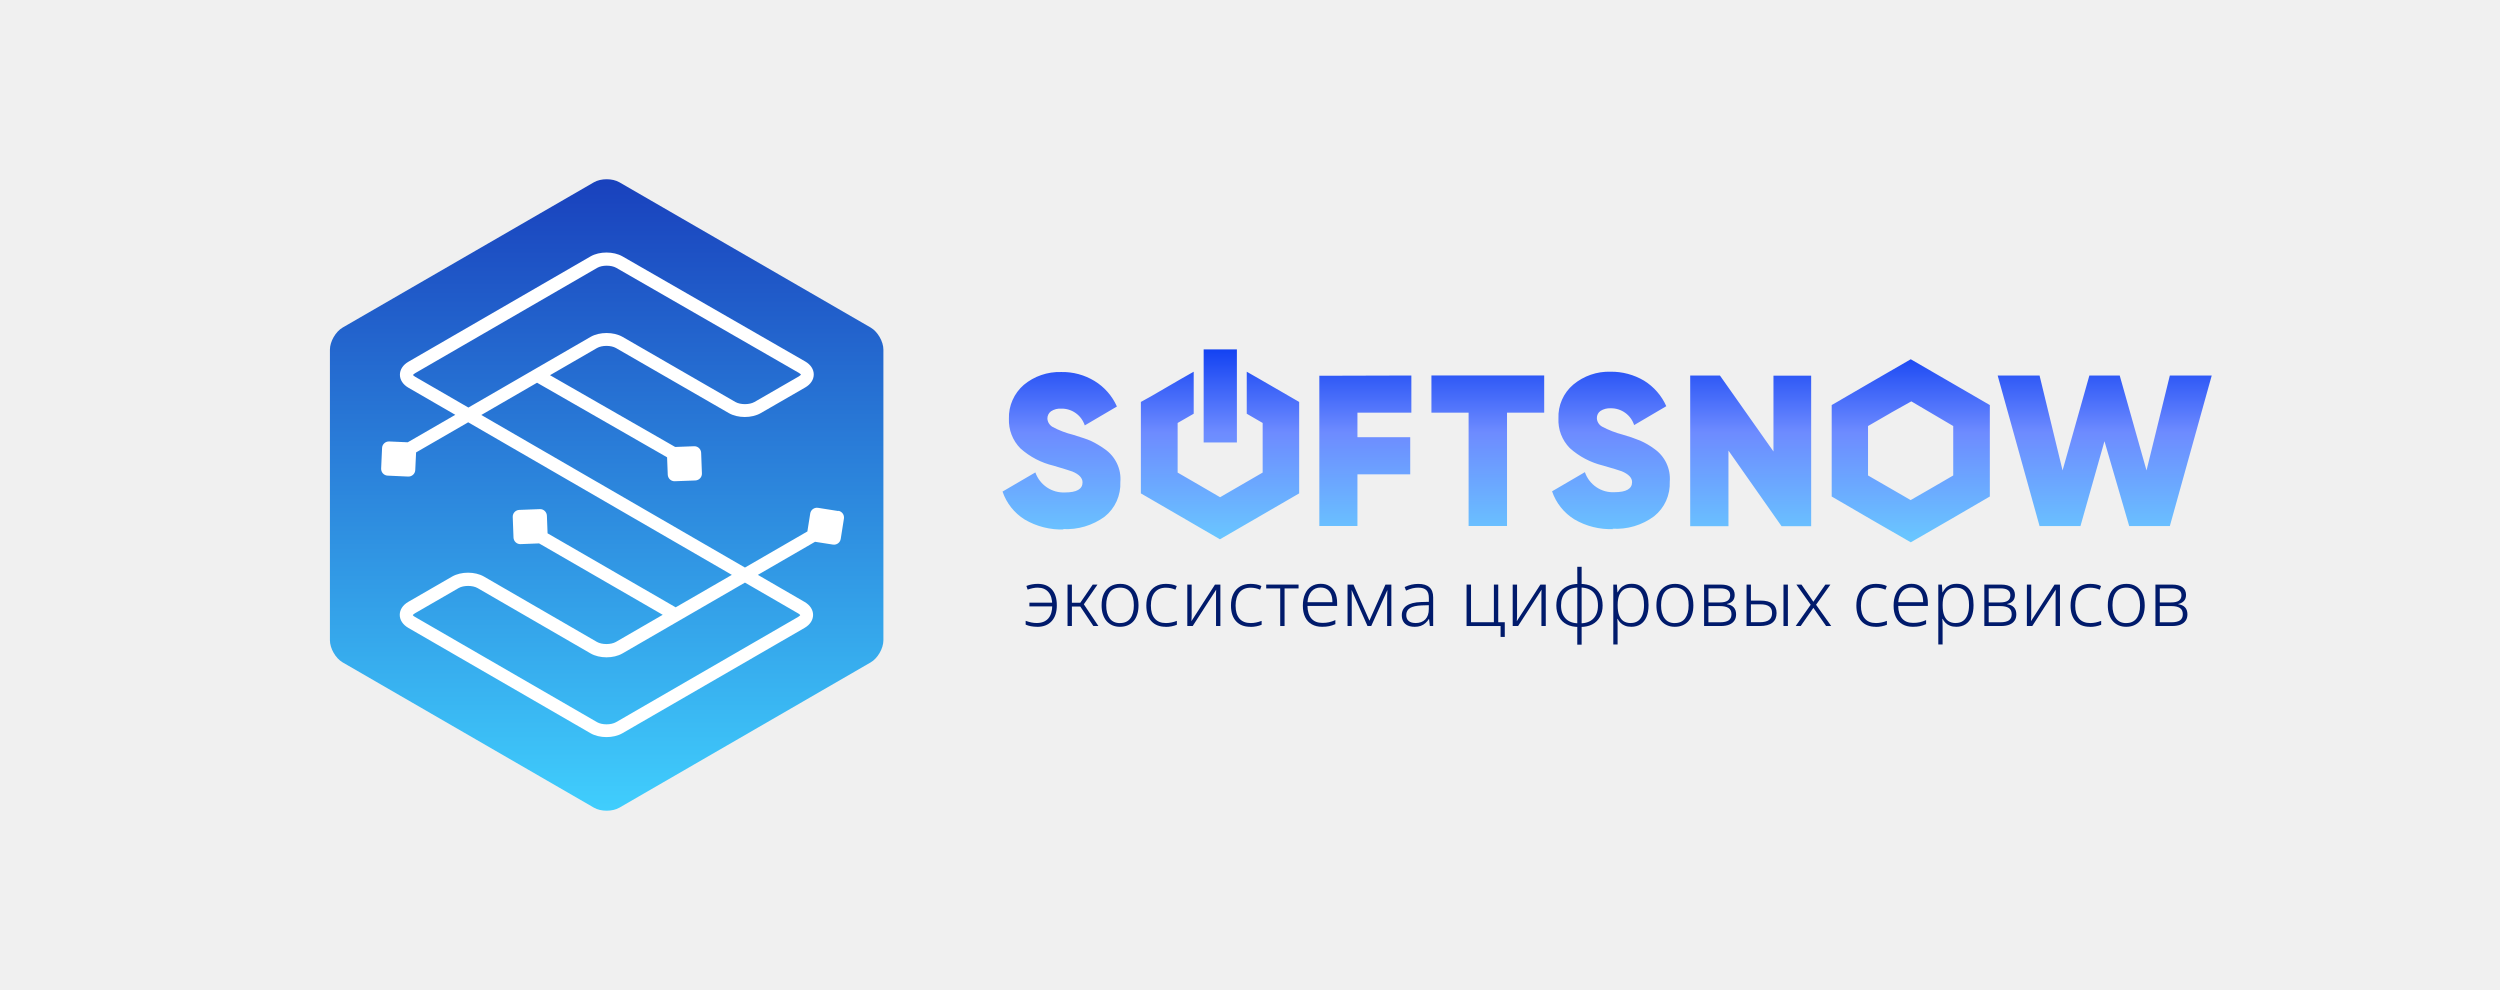
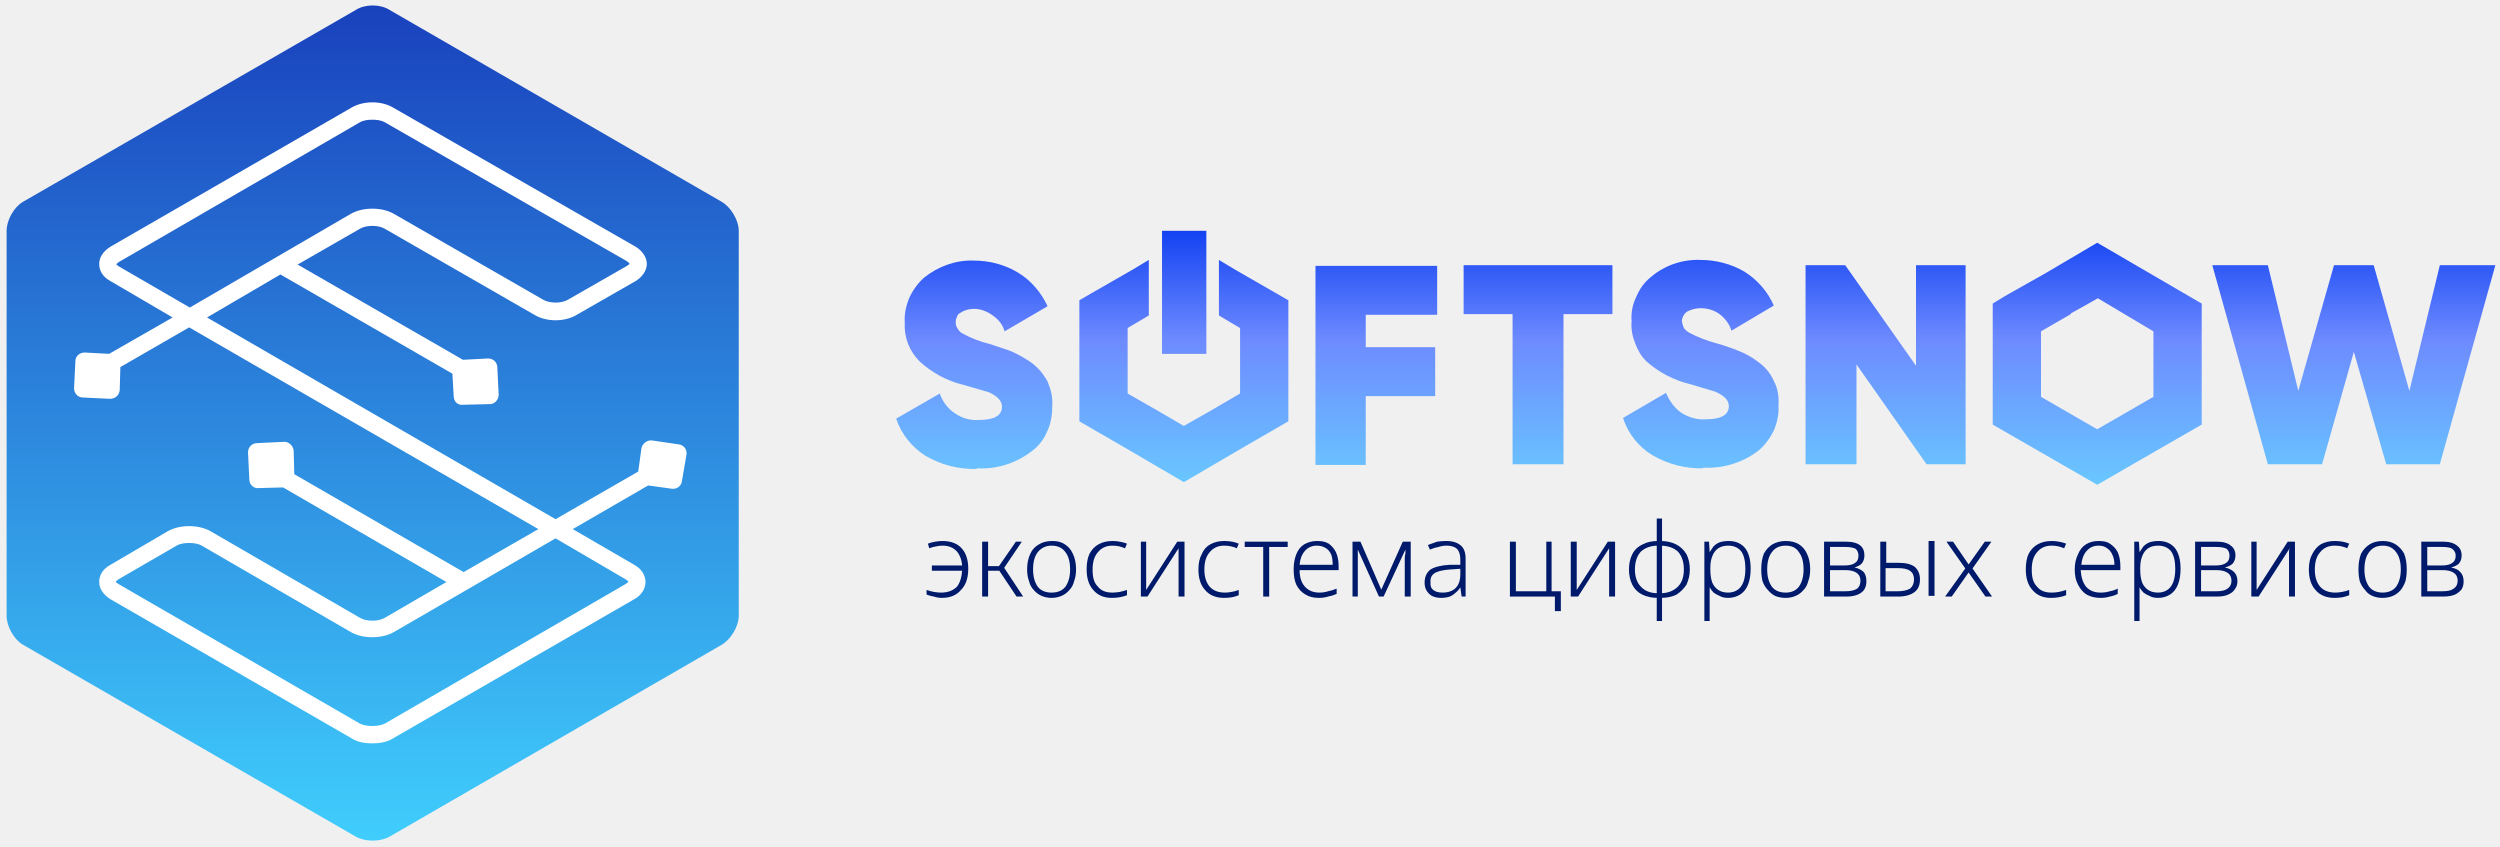
- <svg xmlns="http://www.w3.org/2000/svg" width="500" height="198" viewBox="0 0 500 198" fill="none">
-   <path d="M230.061 79.349L236.231 75.766L238.74 74.343V82.745L235.526 84.594V94.513L239.684 96.922L244.019 99.446L248.374 96.922L252.532 94.513V84.594L249.349 82.745V74.343L251.837 75.766L259.832 80.388V98.677L252.2 103.102L243.987 107.859L235.806 103.102L228.174 98.677V80.388L230.051 79.349H230.061ZM240.731 69.877H247.378V88.499H240.731V69.877ZM212.796 105.896C210.048 105.989 207.321 105.304 204.946 103.912C202.862 102.614 201.296 100.64 200.508 98.314L207.072 94.482C207.497 95.697 208.306 96.746 209.374 97.473C210.442 98.189 211.707 98.553 212.993 98.491C215.336 98.491 216.508 97.816 216.508 96.476C216.508 95.603 215.834 94.876 214.496 94.315C214.05 94.149 212.796 93.754 210.722 93.142C208.254 92.56 205.962 91.366 204.075 89.673C203.308 88.894 202.706 87.959 202.312 86.941C201.918 85.923 201.742 84.833 201.783 83.732C201.742 82.454 201.991 81.187 202.509 80.024C203.017 78.861 203.785 77.822 204.749 76.981C206.844 75.236 209.509 74.322 212.236 74.405C214.59 74.353 216.902 74.977 218.914 76.202C220.884 77.407 222.439 79.183 223.383 81.302L216.954 85.082C216.633 84.096 216 83.233 215.16 82.631C214.32 82.029 213.304 81.707 212.267 81.728C211.541 81.675 210.815 81.862 210.203 82.257C209.975 82.423 209.789 82.641 209.664 82.891C209.54 83.15 209.477 83.431 209.477 83.711C209.498 84.054 209.602 84.397 209.789 84.688C209.975 84.978 210.234 85.228 210.535 85.394C211.831 86.09 213.211 86.609 214.642 86.962C216.145 87.44 217.431 87.835 218.157 88.167C219.132 88.634 220.065 89.185 220.946 89.818C222.004 90.545 222.844 91.532 223.393 92.685C223.943 93.838 224.182 95.126 224.068 96.403C224.13 97.722 223.87 99.031 223.331 100.235C222.792 101.44 221.973 102.5 220.946 103.32C218.52 105.096 215.564 105.979 212.568 105.813L212.796 105.927V105.896ZM282.272 75.091V82.538H271.488V87.44H282.044V94.866H271.488V105.2H263.866V75.153L282.272 75.101V75.091ZM286.244 75.091H308.839V82.538H301.404V105.2H293.72V82.538H286.285V75.091H286.233H286.244ZM416.009 105.21H407.91L399.531 75.101H407.91L412.514 94.087L417.875 75.101H423.941L429.302 94.087L433.969 75.101H442.347L433.969 105.21H425.839L420.893 88.24L416.092 105.21H416.009ZM322.672 105.823C319.934 105.927 317.218 105.252 314.853 103.86C312.769 102.562 311.203 100.589 310.415 98.262L316.979 94.43C317.394 95.655 318.203 96.704 319.271 97.431C320.339 98.158 321.614 98.511 322.9 98.439C325.244 98.439 326.415 97.763 326.415 96.424C326.415 95.551 325.741 94.855 324.373 94.263C323.927 94.097 322.672 93.703 320.598 93.111C318.13 92.508 315.838 91.314 313.951 89.611C313.184 88.832 312.593 87.897 312.199 86.879C311.805 85.861 311.639 84.771 311.69 83.67C311.639 82.392 311.877 81.125 312.396 79.951C312.904 78.778 313.681 77.75 314.656 76.919C316.751 75.174 319.395 74.26 322.112 74.343C324.466 74.312 326.789 74.935 328.821 76.14C330.781 77.355 332.326 79.131 333.259 81.239L326.83 85.02C326.509 84.033 325.886 83.171 325.047 82.569C324.207 81.966 323.201 81.644 322.164 81.655C321.438 81.613 320.712 81.8 320.1 82.184C319.862 82.351 319.675 82.569 319.551 82.818C319.426 83.078 319.364 83.358 319.374 83.638C319.385 83.981 319.488 84.324 319.675 84.615C319.851 84.906 320.111 85.155 320.411 85.321C321.718 86.017 323.087 86.547 324.518 86.921C325.71 87.253 326.892 87.658 328.033 88.125C329.018 88.561 329.962 89.102 330.822 89.746C331.88 90.472 332.72 91.459 333.27 92.612C333.819 93.765 334.058 95.053 333.954 96.33C334.006 97.649 333.757 98.958 333.218 100.163C332.679 101.368 331.859 102.417 330.833 103.247C328.417 105.044 325.451 105.927 322.454 105.74L322.682 105.823H322.672ZM354.693 90.286V75.132H362.232V105.242H356.311L345.692 90.119V105.242H338.04V75.112H343.992L354.693 90.296V90.286ZM368.132 79.972L374.302 76.389L382.152 71.85L397.965 81.011V99.301L389.971 103.954L382.152 108.461L374.333 103.954L366.338 99.301V81.011L368.153 79.972H368.122H368.132ZM378.16 82.579L373.607 85.207V95.094L378.16 97.722L382.131 100.017L386.123 97.722L390.645 95.094V85.207L382.266 80.273L378.16 82.569V82.579Z" fill="url(#paint0_linear_1145_13538)" />
-   <path d="M174.139 132.474C175.539 131.664 176.68 129.68 176.68 128.06V69.929C176.68 68.309 175.539 66.325 174.139 65.515L123.878 36.455C122.478 35.645 120.186 35.645 118.786 36.455L68.525 65.515C67.125 66.325 65.984 68.309 65.984 69.929V128.06C65.984 129.68 67.125 131.664 68.525 132.474L118.786 161.534C120.186 162.344 122.478 162.344 123.878 161.534L174.139 132.474Z" fill="url(#paint1_linear_1145_13538)" />
-   <path d="M167.667 102.209L163.602 101.565C162.855 101.451 162.161 101.96 162.046 102.697L161.476 106.291L148.991 113.509L96.262 82.995L107.409 76.545L133.416 91.46L133.551 94.939C133.582 95.687 134.214 96.279 134.961 96.248L139.078 96.092C139.824 96.061 140.415 95.427 140.384 94.679L140.229 90.556C140.198 89.808 139.565 89.216 138.819 89.248L135.034 89.393L110.001 75.039L119.396 69.607C120.392 69.036 122.196 69.036 123.192 69.607L145.766 82.621C147.56 83.66 150.36 83.66 152.154 82.621L161.051 77.49C162.129 76.867 162.752 75.922 162.752 74.894C162.752 73.866 162.129 72.921 161.051 72.297L124.498 51.276C122.704 50.248 119.894 50.248 118.111 51.276L81.682 72.349C80.604 72.972 79.981 73.918 79.981 74.946C79.981 75.974 80.604 76.919 81.682 77.542L91.056 82.964L81.547 88.458L77.835 88.292C77.088 88.261 76.445 88.842 76.414 89.59L76.228 93.703C76.197 94.451 76.777 95.095 77.524 95.126L81.63 95.313C82.377 95.344 83.02 94.763 83.051 94.015L83.217 90.483L93.638 84.46L146.368 114.974L135.137 121.465L109.514 106.665L109.379 103.134C109.348 102.386 108.716 101.794 107.969 101.825L103.852 101.981C103.106 102.012 102.515 102.646 102.546 103.393L102.701 107.517C102.732 108.264 103.365 108.856 104.112 108.825L107.814 108.68L132.545 122.961L123.181 128.382C122.186 128.953 120.381 128.953 119.386 128.382L96.801 115.317C95.007 114.278 92.207 114.278 90.413 115.317L81.651 120.375C80.573 120.998 79.95 121.943 79.95 122.971C79.95 123.999 80.573 124.944 81.651 125.568L118.1 146.641C118.992 147.16 120.143 147.42 121.294 147.42C122.445 147.42 123.596 147.16 124.488 146.641L160.916 125.578C161.995 124.955 162.617 124.01 162.617 122.981C162.617 121.953 161.995 121.008 160.916 120.385L151.573 114.974L163.011 108.358L166.588 108.919C167.335 109.033 168.03 108.524 168.144 107.787L168.787 103.715C168.901 102.967 168.393 102.272 167.656 102.157L167.667 102.209ZM83.01 75.341C82.709 75.164 82.615 75.019 82.605 75.008C82.605 74.967 82.709 74.821 83.01 74.645L119.438 53.571C119.936 53.281 120.641 53.135 121.346 53.135C122.051 53.135 122.746 53.281 123.243 53.561L159.786 74.582C160.076 74.749 160.18 74.904 160.19 74.904C160.18 74.946 160.087 75.091 159.786 75.268L150.889 80.399C149.893 80.97 148.079 80.97 147.083 80.399L124.509 67.374C122.715 66.346 119.915 66.346 118.121 67.374L93.68 81.51L83.01 75.341ZM159.641 122.68C159.941 122.857 160.035 123.002 160.045 123.013C160.045 123.054 159.941 123.2 159.641 123.376L123.212 144.439C122.217 145.01 120.413 145.01 119.417 144.439L82.968 123.366C82.667 123.2 82.574 123.044 82.564 123.033C82.564 122.992 82.667 122.846 82.968 122.67L91.73 117.612C92.228 117.321 92.923 117.186 93.628 117.186C94.333 117.186 95.028 117.331 95.526 117.622L118.111 130.688C119.904 131.726 122.704 131.726 124.498 130.688L148.991 116.521L159.63 122.68H159.641Z" fill="white" />
-   <path d="M207.404 125.36C206.989 125.36 206.585 125.318 206.18 125.246C205.776 125.173 205.434 125.059 205.133 124.924V124.165C205.496 124.3 205.869 124.404 206.242 124.487C206.626 124.57 206.989 124.602 207.342 124.602C208.347 124.602 209.115 124.3 209.654 123.698C210.183 123.096 210.452 122.213 210.452 121.05C210.452 119.886 210.204 119.035 209.695 118.432C209.187 117.83 208.472 117.529 207.528 117.529C207.227 117.529 206.906 117.56 206.564 117.633C206.222 117.705 205.869 117.799 205.527 117.923L205.278 117.186C205.631 117.051 206.004 116.947 206.408 116.874C206.813 116.802 207.186 116.771 207.549 116.771C208.752 116.771 209.685 117.134 210.359 117.871C211.023 118.609 211.365 119.668 211.365 121.05C211.365 122.431 211.023 123.48 210.328 124.238C209.633 124.996 208.669 125.37 207.414 125.37L207.404 125.36ZM205.879 121.278V120.53H210.867V121.278H205.879Z" fill="#001A6B" />
-   <path d="M213.508 125.204V116.916H214.379V125.204H213.508ZM214.286 121.309V120.551H216.162V121.309H214.286ZM218.672 125.204L215.872 121.029V120.821L218.547 116.916H219.501L216.556 121.164L216.525 120.499L219.678 125.204H218.662H218.672Z" fill="#001A6B" />
-   <path d="M223.991 125.36C223.442 125.36 222.944 125.266 222.488 125.069C222.042 124.872 221.648 124.591 221.326 124.228C221.005 123.864 220.756 123.407 220.58 122.878C220.403 122.348 220.32 121.735 220.32 121.06C220.32 120.156 220.465 119.388 220.766 118.744C221.067 118.1 221.502 117.622 222.062 117.279C222.622 116.947 223.286 116.771 224.053 116.771C224.821 116.771 225.443 116.937 225.982 117.279C226.521 117.622 226.946 118.1 227.247 118.744C227.548 119.388 227.703 120.156 227.703 121.06C227.703 121.735 227.62 122.337 227.444 122.878C227.268 123.418 227.029 123.864 226.708 124.228C226.386 124.602 225.992 124.872 225.536 125.069C225.08 125.266 224.561 125.36 223.991 125.36ZM224.001 124.612C224.914 124.612 225.598 124.3 226.075 123.667C226.542 123.033 226.77 122.171 226.77 121.06C226.77 119.949 226.542 119.066 226.075 118.453C225.609 117.84 224.935 117.529 224.033 117.529C223.13 117.529 222.415 117.84 221.948 118.453C221.482 119.076 221.243 119.938 221.243 121.06C221.243 122.182 221.471 123.033 221.938 123.667C222.394 124.3 223.089 124.622 224.001 124.622V124.612Z" fill="#001A6B" />
-   <path d="M233.133 125.36C231.91 125.36 230.956 124.986 230.282 124.248C229.597 123.511 229.266 122.462 229.266 121.112C229.266 120.198 229.421 119.419 229.743 118.775C230.064 118.131 230.51 117.633 231.091 117.29C231.671 116.947 232.366 116.771 233.185 116.771C233.569 116.771 233.953 116.812 234.326 116.874C234.699 116.947 235.041 117.051 235.353 117.207L235.083 117.944C234.782 117.809 234.482 117.705 234.17 117.643C233.859 117.581 233.528 117.539 233.185 117.539C232.231 117.539 231.495 117.851 230.966 118.463C230.437 119.087 230.178 119.969 230.178 121.122C230.178 122.275 230.437 123.116 230.956 123.719C231.474 124.321 232.221 124.612 233.206 124.612C233.569 124.612 233.922 124.57 234.274 124.498C234.627 124.425 234.99 124.321 235.373 124.176V124.955C235.041 125.09 234.689 125.194 234.316 125.266C233.942 125.339 233.548 125.381 233.133 125.381V125.36Z" fill="#001A6B" />
-   <path d="M237.461 125.204V116.916H238.332V122.701C238.332 122.846 238.332 123.002 238.332 123.179C238.332 123.355 238.322 123.532 238.311 123.709C238.301 123.885 238.29 124.051 238.28 124.207H238.301L242.998 116.916H244.077V125.204H243.206V118.931C243.206 118.754 243.206 118.578 243.216 118.412C243.226 118.245 243.237 118.079 243.237 117.934L238.539 125.204H237.482H237.461Z" fill="#001A6B" />
-   <path d="M250.063 125.36C248.84 125.36 247.886 124.986 247.212 124.248C246.538 123.511 246.195 122.462 246.195 121.112C246.195 120.198 246.351 119.419 246.672 118.775C246.983 118.131 247.44 117.633 248.02 117.29C248.601 116.947 249.306 116.771 250.125 116.771C250.509 116.771 250.893 116.812 251.256 116.874C251.629 116.947 251.971 117.051 252.282 117.207L252.023 117.944C251.722 117.809 251.422 117.705 251.11 117.643C250.799 117.581 250.468 117.539 250.125 117.539C249.171 117.539 248.435 117.851 247.906 118.463C247.388 119.087 247.118 119.969 247.118 121.122C247.118 122.275 247.377 123.116 247.896 123.719C248.414 124.321 249.171 124.612 250.156 124.612C250.519 124.612 250.872 124.57 251.225 124.498C251.577 124.425 251.94 124.321 252.324 124.176V124.955C251.992 125.09 251.639 125.194 251.266 125.266C250.893 125.339 250.499 125.381 250.084 125.381L250.063 125.36Z" fill="#001A6B" />
-   <path d="M256.042 125.204V117.685H253.242V116.916H259.713V117.685H256.913V125.204H256.042Z" fill="#001A6B" />
-   <path d="M264.407 125.359C263.629 125.359 262.945 125.193 262.375 124.871C261.794 124.549 261.348 124.072 261.037 123.438C260.726 122.815 260.57 122.046 260.57 121.143C260.57 120.239 260.715 119.46 261.006 118.806C261.296 118.152 261.711 117.643 262.25 117.289C262.789 116.936 263.412 116.76 264.137 116.76C264.863 116.76 265.413 116.916 265.9 117.217C266.388 117.518 266.771 117.965 267.031 118.536C267.29 119.107 267.425 119.793 267.425 120.571V121.184H261.493C261.514 122.296 261.784 123.137 262.292 123.718C262.8 124.29 263.526 124.58 264.469 124.58C264.977 124.58 265.423 124.539 265.817 124.445C266.211 124.352 266.626 124.217 267.072 124.02V124.83C266.637 125.017 266.222 125.152 265.817 125.235C265.413 125.318 264.957 125.359 264.438 125.359H264.407ZM261.514 120.436H266.481C266.481 119.834 266.408 119.315 266.222 118.868C266.035 118.432 265.776 118.089 265.423 117.861C265.071 117.632 264.635 117.508 264.106 117.508C263.36 117.508 262.758 117.767 262.292 118.287C261.825 118.806 261.566 119.522 261.504 120.436H261.514Z" fill="#001A6B" />
-   <path d="M269.508 125.204V116.916H270.69L274.039 124.487H273.728L277.088 116.916H278.27V125.204H277.43V119.378C277.43 119.159 277.43 118.941 277.451 118.734C277.451 118.515 277.472 118.297 277.482 118.069H277.451L274.247 125.204H273.5L270.348 118.058H270.317C270.337 118.287 270.348 118.515 270.348 118.723V125.204H269.529H269.508Z" fill="#001A6B" />
-   <path d="M282.91 125.36C282.361 125.36 281.894 125.266 281.521 125.09C281.137 124.903 280.857 124.643 280.66 124.3C280.463 123.958 280.359 123.542 280.359 123.054C280.359 122.223 280.681 121.579 281.313 121.143C281.956 120.696 282.921 120.447 284.227 120.406L285.772 120.364V119.627C285.772 118.889 285.606 118.359 285.264 118.027C284.922 117.695 284.393 117.529 283.657 117.529C283.273 117.529 282.89 117.57 282.496 117.664C282.101 117.757 281.676 117.913 281.21 118.121L280.93 117.404C281.407 117.186 281.873 117.03 282.309 116.926C282.755 116.833 283.211 116.781 283.657 116.781C284.642 116.781 285.389 117.009 285.886 117.456C286.384 117.902 286.633 118.578 286.633 119.471V125.204H285.969L285.814 123.802H285.772C285.575 124.113 285.347 124.383 285.078 124.622C284.818 124.861 284.507 125.038 284.155 125.173C283.802 125.297 283.387 125.37 282.91 125.37V125.36ZM283.076 124.612C283.937 124.612 284.601 124.363 285.067 123.874C285.534 123.386 285.762 122.701 285.762 121.797V121.039L284.331 121.081C283.284 121.122 282.506 121.299 282.008 121.61C281.5 121.922 281.251 122.389 281.251 123.012C281.251 123.521 281.407 123.916 281.728 124.186C282.039 124.456 282.496 124.601 283.076 124.601V124.612Z" fill="#001A6B" />
-   <path d="M300.115 127.385V125.204H293.312V116.916H294.204V124.446H298.777V116.916H299.648V124.446H300.955V127.385H300.115Z" fill="#001A6B" />
-   <path d="M302.539 125.204V116.916H303.41V122.701C303.41 122.846 303.41 123.002 303.41 123.179C303.41 123.355 303.4 123.532 303.389 123.709C303.379 123.885 303.369 124.051 303.358 124.207H303.379L308.076 116.916H309.155V125.204H308.284V118.931C308.284 118.754 308.284 118.578 308.294 118.412C308.305 118.245 308.315 118.079 308.315 117.934L303.618 125.204H302.56H302.539Z" fill="#001A6B" />
-   <path d="M315.704 125.391C314.791 125.391 314.003 125.214 313.34 124.872C312.676 124.529 312.168 124.03 311.805 123.386C311.452 122.743 311.266 121.974 311.266 121.091C311.266 120.208 311.442 119.429 311.805 118.785C312.157 118.141 312.676 117.643 313.35 117.3C314.014 116.947 314.812 116.781 315.735 116.781H316.056C316.979 116.781 317.778 116.957 318.441 117.3C319.105 117.643 319.623 118.141 319.986 118.785C320.339 119.429 320.526 120.198 320.526 121.091C320.526 121.984 320.349 122.722 319.986 123.376C319.623 124.02 319.115 124.529 318.462 124.872C317.809 125.214 317.01 125.391 316.087 125.391H315.693H315.704ZM315.745 124.664H316.046C317.176 124.664 318.047 124.352 318.669 123.719C319.292 123.085 319.592 122.213 319.592 121.091C319.592 119.969 319.281 119.066 318.669 118.443C318.058 117.82 317.176 117.508 316.036 117.508H315.756C314.625 117.508 313.754 117.82 313.132 118.443C312.51 119.066 312.209 119.949 312.209 121.091C312.209 122.234 312.52 123.085 313.132 123.719C313.744 124.352 314.625 124.664 315.756 124.664H315.745ZM315.455 128.943V124.965L315.465 117.207V116.999L315.455 113.354H316.326V128.933H315.455V128.943Z" fill="#001A6B" />
-   <path d="M322.659 128.88V116.916H323.374L323.488 118.473H323.53C323.675 118.172 323.872 117.892 324.111 117.632C324.349 117.373 324.66 117.165 325.033 116.999C325.407 116.832 325.853 116.76 326.361 116.76C327.418 116.76 328.238 117.113 328.829 117.83C329.42 118.546 329.71 119.606 329.71 121.008C329.71 121.942 329.575 122.732 329.295 123.386C329.015 124.03 328.621 124.529 328.103 124.861C327.584 125.193 326.973 125.359 326.257 125.359C325.78 125.359 325.365 125.287 325.002 125.141C324.639 124.996 324.339 124.799 324.1 124.56C323.862 124.321 323.665 124.061 323.53 123.77H323.468C323.488 124.03 323.499 124.31 323.509 124.622C323.509 124.923 323.519 125.214 323.519 125.474V128.891H322.648L322.659 128.88ZM326.174 124.601C326.744 124.601 327.221 124.456 327.615 124.175C328.01 123.895 328.3 123.48 328.507 122.95C328.704 122.41 328.808 121.776 328.808 121.028C328.808 119.896 328.59 119.034 328.165 118.432C327.74 117.83 327.097 117.539 326.236 117.539C325.624 117.539 325.116 117.663 324.722 117.933C324.328 118.203 324.028 118.577 323.831 119.076C323.634 119.585 323.53 120.198 323.53 120.935V121.091C323.53 121.87 323.623 122.524 323.82 123.043C324.017 123.563 324.297 123.957 324.691 124.217C325.085 124.477 325.573 124.612 326.174 124.612V124.601Z" fill="#001A6B" />
-   <path d="M334.952 125.36C334.402 125.36 333.905 125.266 333.448 125.069C332.992 124.872 332.609 124.591 332.287 124.228C331.966 123.864 331.717 123.407 331.54 122.878C331.364 122.348 331.281 121.735 331.281 121.06C331.281 120.156 331.437 119.388 331.738 118.744C332.038 118.1 332.474 117.622 333.034 117.279C333.594 116.947 334.257 116.771 335.025 116.771C335.792 116.771 336.414 116.937 336.953 117.279C337.493 117.622 337.918 118.1 338.218 118.744C338.519 119.388 338.675 120.156 338.675 121.06C338.675 121.735 338.592 122.337 338.416 122.878C338.239 123.418 338.001 123.864 337.679 124.228C337.358 124.602 336.964 124.872 336.508 125.069C336.041 125.266 335.533 125.36 334.962 125.36H334.952ZM334.962 124.612C335.875 124.612 336.559 124.3 337.026 123.667C337.493 123.033 337.731 122.171 337.731 121.06C337.731 119.949 337.503 119.066 337.036 118.453C336.57 117.84 335.896 117.529 334.994 117.529C334.091 117.529 333.376 117.84 332.909 118.453C332.443 119.076 332.215 119.938 332.215 121.06C332.215 122.182 332.443 123.033 332.909 123.667C333.376 124.3 334.06 124.622 334.973 124.622L334.962 124.612Z" fill="#001A6B" />
-   <path d="M340.82 125.204V116.916H344.107C345.082 116.916 345.798 117.103 346.254 117.466C346.71 117.84 346.938 118.339 346.938 118.972C346.938 119.471 346.804 119.876 346.534 120.177C346.264 120.478 345.881 120.686 345.383 120.8V120.842C345.984 120.925 346.441 121.143 346.752 121.486C347.063 121.829 347.218 122.296 347.218 122.878C347.218 123.335 347.115 123.74 346.897 124.082C346.679 124.436 346.347 124.706 345.901 124.903C345.456 125.1 344.875 125.204 344.17 125.204H340.831H340.82ZM341.691 120.489H343.921C344.647 120.489 345.176 120.375 345.518 120.136C345.86 119.897 346.036 119.533 346.036 119.045C346.036 118.609 345.881 118.266 345.57 118.038C345.258 117.799 344.75 117.674 344.025 117.674H341.691V120.489ZM341.691 124.456H344.025C344.802 124.456 345.373 124.321 345.746 124.062C346.119 123.792 346.295 123.397 346.295 122.857C346.295 122.286 346.098 121.87 345.715 121.611C345.331 121.351 344.75 121.216 343.973 121.216H341.681V124.456H341.691Z" fill="#001A6B" />
-   <path d="M349.312 125.204V116.916H350.184V120.115H352.071C353.16 120.115 353.968 120.323 354.508 120.738C355.047 121.154 355.316 121.777 355.316 122.608C355.316 123.438 355.037 124.093 354.477 124.539C353.917 124.986 353.077 125.204 351.957 125.204H349.312ZM350.184 124.446H351.926C352.776 124.446 353.408 124.29 353.813 123.989C354.217 123.688 354.414 123.22 354.414 122.608C354.414 121.995 354.217 121.579 353.844 121.289C353.46 120.998 352.859 120.863 352.04 120.863H350.184V124.446ZM356.696 125.204V116.916H357.577V125.204H356.696Z" fill="#001A6B" />
-   <path d="M359.133 125.204L362.368 120.624V121.278L359.268 116.916H360.294L362.907 120.686H362.441L365.075 116.916H366.08L362.98 121.278V120.624L366.246 125.204H365.22L362.441 121.237H362.907L360.139 125.204H359.133Z" fill="#001A6B" />
-   <path d="M375.141 125.36C373.918 125.36 372.964 124.986 372.29 124.248C371.605 123.511 371.273 122.462 371.273 121.112C371.273 120.198 371.429 119.419 371.75 118.775C372.072 118.131 372.518 117.633 373.098 117.29C373.679 116.947 374.374 116.771 375.193 116.771C375.577 116.771 375.96 116.812 376.334 116.874C376.707 116.947 377.049 117.051 377.36 117.207L377.091 117.944C376.79 117.809 376.489 117.705 376.178 117.643C375.867 117.581 375.535 117.539 375.193 117.539C374.239 117.539 373.503 117.851 372.974 118.463C372.445 119.087 372.186 119.969 372.186 121.122C372.186 122.275 372.445 123.116 372.964 123.719C373.482 124.321 374.229 124.612 375.214 124.612C375.577 124.612 375.929 124.57 376.282 124.498C376.635 124.425 376.997 124.321 377.381 124.176V124.955C377.049 125.09 376.697 125.194 376.323 125.266C375.95 125.339 375.556 125.381 375.141 125.381V125.36Z" fill="#001A6B" />
-   <path d="M382.556 125.359C381.778 125.359 381.093 125.193 380.523 124.871C379.942 124.549 379.496 124.072 379.185 123.438C378.874 122.815 378.719 122.046 378.719 121.143C378.719 120.239 378.864 119.46 379.154 118.806C379.445 118.152 379.859 117.643 380.399 117.289C380.938 116.936 381.56 116.76 382.286 116.76C383.012 116.76 383.561 116.916 384.049 117.217C384.536 117.518 384.92 117.965 385.179 118.536C385.438 119.107 385.573 119.793 385.573 120.571V121.184H379.642C379.662 122.296 379.932 123.137 380.44 123.718C380.948 124.29 381.674 124.58 382.618 124.58C383.126 124.58 383.572 124.539 383.966 124.445C384.36 124.352 384.775 124.217 385.22 124.02V124.83C384.785 125.017 384.37 125.152 383.966 125.235C383.561 125.318 383.105 125.359 382.587 125.359H382.556ZM379.662 120.436H384.629C384.629 119.834 384.557 119.315 384.37 118.868C384.184 118.432 383.924 118.089 383.572 117.861C383.219 117.632 382.784 117.508 382.255 117.508C381.508 117.508 380.907 117.767 380.44 118.287C379.973 118.806 379.714 119.522 379.652 120.436H379.662Z" fill="#001A6B" />
-   <path d="M387.659 128.88V116.916H388.374L388.488 118.473H388.53C388.675 118.172 388.872 117.892 389.111 117.632C389.349 117.373 389.66 117.165 390.033 116.999C390.407 116.832 390.853 116.76 391.361 116.76C392.418 116.76 393.238 117.113 393.829 117.83C394.42 118.546 394.71 119.606 394.71 121.008C394.71 121.942 394.575 122.732 394.295 123.386C394.015 124.03 393.621 124.529 393.103 124.861C392.584 125.193 391.973 125.359 391.257 125.359C390.78 125.359 390.365 125.287 390.002 125.141C389.639 124.996 389.339 124.799 389.1 124.56C388.862 124.321 388.665 124.061 388.53 123.77H388.468C388.488 124.03 388.499 124.31 388.509 124.622C388.509 124.923 388.52 125.214 388.52 125.474V128.891H387.648L387.659 128.88ZM391.174 124.601C391.744 124.601 392.221 124.456 392.615 124.175C393.01 123.895 393.3 123.48 393.507 122.95C393.704 122.41 393.808 121.776 393.808 121.028C393.808 119.896 393.59 119.034 393.165 118.432C392.74 117.83 392.097 117.539 391.236 117.539C390.625 117.539 390.116 117.663 389.722 117.933C389.328 118.203 389.028 118.577 388.831 119.076C388.634 119.585 388.53 120.198 388.53 120.935V121.091C388.53 121.87 388.623 122.524 388.82 123.043C389.017 123.563 389.297 123.957 389.691 124.217C390.085 124.477 390.573 124.612 391.174 124.612V124.601Z" fill="#001A6B" />
-   <path d="M396.867 125.204V116.916H400.154C401.129 116.916 401.845 117.103 402.301 117.466C402.757 117.84 402.985 118.339 402.985 118.972C402.985 119.471 402.85 119.876 402.581 120.177C402.311 120.478 401.928 120.686 401.43 120.8V120.842C402.031 120.925 402.488 121.143 402.799 121.486C403.11 121.829 403.265 122.296 403.265 122.878C403.265 123.335 403.162 123.74 402.944 124.082C402.726 124.436 402.394 124.706 401.948 124.903C401.492 125.1 400.922 125.204 400.217 125.204H396.867ZM397.738 120.489H399.968C400.694 120.489 401.222 120.375 401.565 120.136C401.907 119.897 402.073 119.533 402.073 119.045C402.073 118.609 401.917 118.266 401.606 118.038C401.295 117.799 400.787 117.674 400.071 117.674H397.738V120.489ZM397.738 124.456H400.071C400.849 124.456 401.419 124.321 401.793 124.062C402.166 123.792 402.342 123.397 402.342 122.857C402.342 122.286 402.145 121.87 401.772 121.611C401.388 121.351 400.808 121.216 400.03 121.216H397.738V124.456Z" fill="#001A6B" />
-   <path d="M405.375 125.204V116.916H406.246V122.701C406.246 122.846 406.246 123.002 406.246 123.179C406.246 123.355 406.236 123.532 406.225 123.709C406.215 123.885 406.205 124.051 406.194 124.207H406.215L410.912 116.916H411.991V125.204H411.12V118.931C411.12 118.754 411.12 118.578 411.14 118.412C411.14 118.235 411.151 118.079 411.151 117.934L406.453 125.204H405.396H405.375Z" fill="#001A6B" />
-   <path d="M417.985 125.36C416.761 125.36 415.807 124.986 415.133 124.248C414.459 123.511 414.117 122.462 414.117 121.112C414.117 120.198 414.273 119.419 414.594 118.775C414.916 118.131 415.362 117.633 415.942 117.29C416.523 116.947 417.228 116.771 418.047 116.771C418.431 116.771 418.804 116.812 419.178 116.874C419.551 116.937 419.893 117.051 420.204 117.207L419.945 117.944C419.644 117.809 419.343 117.705 419.022 117.643C418.711 117.581 418.389 117.539 418.047 117.539C417.093 117.539 416.357 117.851 415.828 118.463C415.31 119.087 415.04 119.969 415.04 121.122C415.04 122.275 415.299 123.116 415.818 123.719C416.336 124.321 417.083 124.612 418.068 124.612C418.431 124.612 418.783 124.57 419.136 124.498C419.478 124.425 419.852 124.321 420.235 124.176V124.955C419.903 125.09 419.551 125.194 419.178 125.266C418.804 125.339 418.41 125.381 417.995 125.381L417.985 125.36Z" fill="#001A6B" />
-   <path d="M425.233 125.36C424.684 125.36 424.186 125.266 423.73 125.069C423.273 124.872 422.89 124.591 422.568 124.228C422.247 123.864 421.998 123.407 421.822 122.878C421.645 122.348 421.562 121.735 421.562 121.06C421.562 120.156 421.708 119.388 422.008 118.744C422.309 118.1 422.745 117.622 423.305 117.279C423.865 116.947 424.528 116.771 425.296 116.771C426.063 116.771 426.685 116.937 427.224 117.279C427.763 117.622 428.189 118.1 428.489 118.744C428.79 119.388 428.946 120.156 428.946 121.06C428.946 121.735 428.863 122.337 428.686 122.878C428.51 123.418 428.272 123.864 427.95 124.228C427.629 124.602 427.235 124.872 426.778 125.069C426.322 125.266 425.804 125.36 425.233 125.36ZM425.244 124.612C426.156 124.612 426.841 124.3 427.318 123.667C427.784 123.033 428.012 122.171 428.012 121.06C428.012 119.949 427.784 119.066 427.318 118.453C426.851 117.84 426.177 117.529 425.275 117.529C424.373 117.529 423.657 117.84 423.191 118.453C422.724 119.076 422.496 119.938 422.496 121.06C422.496 122.182 422.724 123.033 423.191 123.667C423.657 124.3 424.342 124.622 425.254 124.622L425.244 124.612Z" fill="#001A6B" />
-   <path d="M431.086 125.204V116.916H434.373C435.348 116.916 436.063 117.103 436.52 117.466C436.976 117.84 437.204 118.339 437.204 118.972C437.204 119.471 437.069 119.876 436.8 120.177C436.53 120.478 436.146 120.686 435.649 120.8V120.842C436.25 120.925 436.706 121.143 437.017 121.486C437.328 121.829 437.484 122.296 437.484 122.878C437.484 123.335 437.38 123.74 437.162 124.082C436.945 124.436 436.613 124.706 436.167 124.903C435.711 125.1 435.14 125.204 434.435 125.204H431.096H431.086ZM431.957 120.489H434.176C434.902 120.489 435.431 120.375 435.773 120.136C436.115 119.897 436.291 119.533 436.291 119.045C436.291 118.609 436.136 118.266 435.825 118.038C435.514 117.799 435.006 117.674 434.29 117.674H431.957V120.489ZM431.957 124.456H434.29C435.068 124.456 435.638 124.321 436.011 124.062C436.374 123.792 436.561 123.397 436.561 122.857C436.561 122.286 436.374 121.87 435.991 121.611C435.607 121.351 435.026 121.216 434.249 121.216H431.957V124.456Z" fill="#001A6B" />
+ <svg xmlns="http://www.w3.org/2000/svg" version="1.2" viewBox="0 0 378 128" width="378" height="128">
  <defs>
-     <linearGradient id="paint0_linear_1145_13538" x1="321.428" y1="69.877" x2="321.428" y2="108.461" gradientUnits="userSpaceOnUse">
-       <stop stop-color="#1342F2" />
-       <stop offset="0.43" stop-color="#6D8BFF" />
-       <stop offset="1" stop-color="#69C8FF" />
+     <linearGradient id="P" gradientUnits="userSpaceOnUse" />
+     <linearGradient id="g1" x2="1" href="#P" gradientTransform="matrix(0,38.584,-241.839,0,256.428,34.877)">
+       <stop stop-color="#1342f2" />
+       <stop offset=".43" stop-color="#6d8bff" />
+       <stop offset="1" stop-color="#69c8ff" />
    </linearGradient>
-     <linearGradient id="paint1_linear_1145_13538" x1="121.337" y1="35.842" x2="121.337" y2="162.147" gradientUnits="userSpaceOnUse">
-       <stop stop-color="#1941BD" />
-       <stop offset="1" stop-color="#40CEFD" />
+     <linearGradient id="g2" x2="1" href="#P" gradientTransform="matrix(0,126.305,-110.706,0,56.337,.842)">
+       <stop stop-color="#1941bd" />
+       <stop offset="1" stop-color="#40cefd" />
    </linearGradient>
  </defs>
+   <style>.a{fill:url(#g1)}.b{fill:url(#g2)}.c{fill:#fff}.d{fill:#001a6b}</style>
+   <path class="a" d="m165.1 44.3l6.1-3.5 2.5-1.5v8.4l-3.2 1.9v9.9l4.2 2.4 4.3 2.5 4.4-2.5 4.1-2.4v-9.9l-3.2-1.9v-8.4l2.5 1.5 8 4.6v18.3l-7.6 4.4-8.2 4.8-8.2-4.8-7.6-4.4v-18.3l1.9-1.1zm10.6-9.4h6.7v18.6h-6.7zm-27.9 36c-2.8 0.1-5.5-0.6-7.9-2-2-1.3-3.6-3.2-4.4-5.6l6.6-3.8c0.4 1.2 1.2 2.3 2.3 3 1 0.7 2.3 1.1 3.6 1q3.5 0 3.5-2 0-1.3-2-2.2-0.7-0.2-3.8-1.1c-2.5-0.6-4.7-1.8-6.6-3.5-0.8-0.8-1.4-1.7-1.8-2.7q-0.6-1.6-0.5-3.2c-0.1-1.3 0.2-2.6 0.7-3.8 0.5-1.1 1.3-2.2 2.2-3 2.1-1.7 4.8-2.7 7.5-2.6 2.4 0 4.7 0.6 6.7 1.8 2 1.2 3.5 3 4.5 5.1l-6.5 3.8c-0.3-1-0.9-1.8-1.8-2.4-0.8-0.6-1.8-1-2.8-1-0.8 0-1.5 0.2-2.1 0.6q-0.4 0.2-0.5 0.6-0.2 0.4-0.2 0.8 0 0.6 0.3 1 0.3 0.5 0.7 0.7 2 1.1 4.1 1.6c1.5 0.5 2.8 0.9 3.5 1.2q1.5 0.7 2.8 1.6c1.1 0.8 1.9 1.8 2.5 2.9 0.5 1.2 0.8 2.4 0.7 3.7 0 1.3-0.2 2.7-0.8 3.9-0.5 1.2-1.3 2.2-2.4 3-2.4 1.8-5.3 2.7-8.3 2.5l0.2 0.1zm69.5-30.8v7.5h-10.8v4.9h10.5v7.4h-10.5v10.4h-7.6v-30.1h18.4zm3.9 0h22.6v7.4h-7.4v22.7h-7.7v-22.7h-7.4v-7.4h-0.1zm129.8 30.1h-8.1l-8.4-30.1h8.4l4.6 19 5.4-19h6l5.4 19 4.6-19h8.4l-8.4 30.1h-8.1l-4.9-17-4.8 17zm-93.4 0.6c-2.7 0.1-5.4-0.6-7.8-2-2.1-1.3-3.6-3.2-4.4-5.6l6.5-3.8c0.5 1.2 1.3 2.3 2.3 3 1.1 0.7 2.4 1.1 3.7 1q3.5 0 3.5-2c0-0.9-0.7-1.6-2.1-2.2q-0.6-0.2-3.7-1.1c-2.5-0.6-4.8-1.8-6.7-3.5-0.8-0.8-1.3-1.7-1.7-2.8-0.4-1-0.6-2.1-0.5-3.2-0.1-1.2 0.1-2.5 0.7-3.7 0.5-1.2 1.2-2.2 2.2-3 2.1-1.8 4.8-2.7 7.5-2.6 2.3 0 4.7 0.6 6.7 1.8 1.9 1.2 3.5 3 4.4 5.1l-6.4 3.8c-0.3-1-1-1.9-1.8-2.5-0.8-0.6-1.8-0.9-2.9-0.9-0.7 0-1.4 0.2-2 0.5q-0.4 0.3-0.6 0.7-0.2 0.4-0.2 0.8 0.1 0.5 0.3 1 0.3 0.4 0.8 0.7 1.9 1 4.1 1.6 1.8 0.5 3.5 1.2 1.5 0.6 2.8 1.6c1 0.7 1.9 1.7 2.4 2.9 0.6 1.1 0.8 2.4 0.7 3.7 0.1 1.3-0.2 2.6-0.7 3.8-0.6 1.2-1.4 2.3-2.4 3.1-2.4 1.8-5.4 2.7-8.4 2.5l0.2 0.1zm32.1-15.6v-15.1h7.5v30.1h-5.9l-10.6-15.1v15.1h-7.7v-30.1h6l10.7 15.2zm13.4-10.4l6.2-3.5 7.8-4.6 15.8 9.2v18.3l-8 4.6-7.8 4.5-7.8-4.5-8-4.6v-18.3l1.8-1.1zm10 2.7l-4.5 2.6v9.9l4.5 2.6 4 2.3 4-2.3 4.5-2.6v-9.9l-8.4-5-4.1 2.3z" />
+   <path class="b" d="m109.1 97.5c1.4-0.8 2.6-2.8 2.6-4.4v-58.2c0-1.6-1.2-3.6-2.6-4.4l-50.2-29c-1.4-0.9-3.7-0.9-5.1 0l-50.3 29c-1.4 0.8-2.5 2.8-2.5 4.4v58.2c0 1.6 1.1 3.6 2.5 4.4l50.3 29c1.4 0.8 3.7 0.8 5.1 0z" />
+   <path class="c" d="m102.7 67.2l-4.1-0.6c-0.7-0.1-1.4 0.4-1.6 1.1l-0.5 3.6-12.5 7.2-52.7-30.5 11.1-6.5 26 15 0.2 3.4c0 0.8 0.6 1.4 1.4 1.3l4.1-0.1c0.7 0 1.3-0.7 1.3-1.4l-0.2-4.1c0-0.8-0.6-1.4-1.4-1.4l-3.8 0.2-25-14.4 9.4-5.4c1-0.6 2.8-0.6 3.8 0l22.6 13c1.8 1.1 4.6 1.1 6.4 0l8.9-5.1c1-0.6 1.7-1.6 1.7-2.6 0-1-0.7-2-1.7-2.6l-36.6-21c-1.8-1.1-4.6-1.1-6.4 0l-36.4 21c-1.1 0.7-1.7 1.6-1.7 2.6 0 1.1 0.6 2 1.7 2.6l9.4 5.5-9.6 5.5-3.7-0.2c-0.7 0-1.4 0.5-1.4 1.3l-0.2 4.1c0 0.8 0.6 1.4 1.3 1.4l4.1 0.2c0.8 0 1.4-0.5 1.5-1.3l0.1-3.5 10.4-6 52.8 30.5-11.3 6.5-25.6-14.8-0.1-3.6c-0.1-0.7-0.7-1.3-1.4-1.3l-4.1 0.2c-0.8 0-1.4 0.6-1.4 1.4l0.2 4.1c0 0.8 0.7 1.4 1.4 1.3l3.7-0.1 24.7 14.3-9.3 5.4c-1 0.6-2.8 0.6-3.8 0l-22.6-13.1c-1.8-1-4.6-1-6.4 0l-8.7 5.1c-1.1 0.6-1.7 1.5-1.7 2.6 0 1 0.6 1.9 1.7 2.6l36.4 21c0.9 0.6 2 0.8 3.2 0.8 1.1 0 2.3-0.2 3.2-0.8l36.4-21c1.1-0.6 1.7-1.6 1.7-2.6 0-1-0.6-2-1.7-2.6l-9.3-5.4 11.4-6.6 3.6 0.5c0.7 0.1 1.4-0.4 1.5-1.1l0.7-4.1c0.1-0.7-0.4-1.4-1.1-1.5zm-84.7-26.9c-0.3-0.2-0.4-0.3-0.4-0.3 0-0.1 0.1-0.2 0.4-0.4l36.4-21.1c0.5-0.3 1.2-0.4 1.9-0.4 0.7 0 1.4 0.1 1.9 0.4l36.6 21c0.3 0.2 0.4 0.4 0.4 0.4 0 0-0.1 0.1-0.4 0.3l-8.9 5.1c-1 0.6-2.8 0.6-3.8 0l-22.6-13c-1.8-1-4.6-1-6.4 0l-24.4 14.2zm76.6 47.3c0.3 0.2 0.4 0.3 0.4 0.3 0 0.1-0.1 0.2-0.4 0.4l-36.4 21.1c-1 0.5-2.8 0.5-3.8 0l-36.5-21.1c-0.3-0.2-0.4-0.3-0.4-0.3 0-0.1 0.1-0.2 0.4-0.4l8.8-5.1c0.5-0.3 1.2-0.4 1.9-0.4 0.7 0 1.4 0.1 1.9 0.4l22.6 13.1c1.8 1 4.6 1 6.4 0l24.5-14.2 10.6 6.2z" />
+   <path class="d" d="m142.4 90.4q-0.6 0-1.2-0.2-0.6-0.1-1.1-0.3v-0.7q0.6 0.2 1.1 0.3 0.6 0.1 1.1 0.1 1.5 0 2.4-0.9 0.7-0.9 0.8-2.7c0-1.1-0.3-2-0.8-2.6q-0.8-0.9-2.2-0.9-0.4 0-0.9 0.1-0.6 0.1-1.1 0.3l-0.2-0.7q0.5-0.2 1.1-0.3 0.6-0.1 1.1-0.1 1.9 0 2.9 1.1 1 1.1 1 3.1 0 2.1-1.1 3.2-1 1.2-2.9 1.2zm-1.5-4.1v-0.8h5v0.8z" />
+   <path class="d" d="m148.5 90.2v-8.3h0.9v8.3zm0.8-3.9v-0.7h1.8v0.7zm4.4 3.9l-2.8-4.2v-0.2l2.7-3.9h0.9l-2.9 4.3v-0.7l3.1 4.7h-1z" />
+   <path class="d" d="m159 90.4q-0.8 0-1.5-0.3-0.7-0.3-1.2-0.9-0.5-0.5-0.7-1.3-0.3-0.8-0.3-1.8 0-1.4 0.5-2.4 0.4-0.9 1.3-1.4 0.8-0.5 2-0.5c0.7 0 1.3 0.1 1.9 0.5q0.8 0.5 1.2 1.4 0.5 1 0.5 2.4 0 1-0.3 1.8-0.2 0.8-0.7 1.3-0.5 0.6-1.2 0.9-0.7 0.3-1.5 0.3zm0-0.8q1.4 0 2.1-0.9 0.7-1 0.7-2.6 0-1.7-0.7-2.6-0.7-1-2.1-1-1.3 0-2.1 1-0.7 0.9-0.7 2.6 0 1.6 0.7 2.6 0.7 0.9 2.1 0.9z" />
+   <path class="d" d="m168.1 90.4q-1.8 0-2.8-1.2-1-1.1-1-3.1 0-1.4 0.4-2.3 0.5-1 1.4-1.5 0.9-0.5 2.1-0.5 0.6 0 1.1 0.1 0.6 0.1 1.1 0.3l-0.3 0.7q-0.5-0.2-0.9-0.3-0.5-0.1-1-0.1-1.4 0-2.2 1-0.8 0.9-0.8 2.6c0 1.2 0.2 2 0.8 2.6q0.7 0.9 2.2 0.9 0.5 0 1.1-0.1 0.5-0.1 1.1-0.3v0.8q-0.5 0.2-1.1 0.3-0.5 0.1-1.2 0.1z" />
+   <path class="d" d="m172.5 90.2v-8.3h0.8v5.8q0 0.2 0 0.5 0 0.2 0 0.5 0 0.3 0 0.5l4.7-7.3h1.1v8.3h-0.9v-6.3q0-0.2 0-0.5 0-0.2 0-0.5l-4.7 7.3h-1z" />
+   <path class="d" d="m185.1 90.4q-1.9 0-2.9-1.2-1-1.1-1-3.1 0-1.4 0.5-2.3 0.4-1 1.3-1.5 0.9-0.5 2.1-0.5 0.6 0 1.2 0.1 0.5 0.1 1 0.3l-0.3 0.7q-0.4-0.2-0.9-0.3-0.5-0.1-1-0.1-1.4 0-2.2 1-0.8 0.9-0.8 2.6c0 1.2 0.3 2 0.8 2.6q0.8 0.9 2.3 0.9 0.5 0 1-0.1 0.6-0.1 1.1-0.3v0.8q-0.5 0.2-1 0.3-0.6 0.1-1.2 0.1z" />
+   <path class="d" d="m191 90.2v-7.5h-2.8v-0.8h6.5v0.8h-2.8v7.5z" />
+   <path class="d" d="m199.4 90.4q-1.2 0-2-0.5-0.9-0.5-1.4-1.5-0.4-0.9-0.4-2.3 0-1.3 0.4-2.3 0.4-1 1.2-1.5 0.9-0.5 1.9-0.5c0.8 0 1.3 0.1 1.8 0.4q0.7 0.5 1.1 1.3 0.4 0.9 0.4 2.1v0.6h-5.9q0 1.6 0.8 2.5 0.8 0.9 2.2 0.9 0.7 0 1.3-0.2 0.6-0.1 1.3-0.4v0.8q-0.7 0.3-1.3 0.4-0.6 0.2-1.4 0.2zm-2.9-5h5q0-0.9-0.2-1.5-0.3-0.7-0.8-1-0.6-0.4-1.4-0.4-1.1 0-1.8 0.8-0.7 0.8-0.8 2.1z" />
+   <path class="d" d="m204.5 90.2v-8.3h1.2l3.3 7.6h-0.3l3.4-7.6h1.2v8.3h-0.9v-5.8q0-0.4 0.1-0.7 0-0.3 0-0.6l-3.3 7.1h-0.7l-3.2-7.1q0 0.3 0 0.6v6.5h-0.8z" />
+   <path class="d" d="m217.9 90.4q-0.8 0-1.4-0.3-0.5-0.3-0.8-0.8-0.3-0.5-0.3-1.2 0-1.3 0.9-2 1-0.6 2.9-0.7h1.6v-0.8q0-1.1-0.5-1.6-0.5-0.5-1.6-0.5-0.6 0-1.2 0.2-0.6 0.1-1.3 0.4l-0.3-0.7q0.8-0.3 1.4-0.5 0.7-0.1 1.4-0.1 1.4 0 2.2 0.7 0.7 0.6 0.7 2v5.7h-0.6l-0.2-1.4q-0.3 0.5-0.7 0.8-0.4 0.4-0.9 0.6-0.6 0.2-1.3 0.2zm0.2-0.8q1.3 0 2-0.7 0.7-0.7 0.7-2.1v-0.8l-1.5 0.1q-1.5 0.1-2.3 0.5-0.8 0.5-0.7 1.4-0.1 0.8 0.4 1.2 0.5 0.4 1.4 0.4z" />
+   <path class="d" d="m235.1 92.4v-2.2h-6.8v-8.3h0.9v7.5h4.6v-7.5h0.8v7.5h1.4v3z" />
+   <path class="d" d="m237.5 90.2v-8.3h0.9v5.8q0 0.2 0 0.5 0 0.2 0 0.5 0 0.3 0 0.5l4.7-7.3h1.1v8.3h-0.9v-6.3q0-0.2 0-0.5 0-0.2 0-0.5l-4.7 7.3h-1z" />
+   <path class="d" d="m250.7 90.4q-1.4 0-2.4-0.5-1-0.5-1.5-1.5-0.5-1-0.5-2.3 0-1.3 0.5-2.3 0.5-1 1.6-1.5 0.9-0.5 2.3-0.5h0.4q1.3 0 2.3 0.5 1 0.5 1.6 1.5 0.5 1 0.5 2.3c0 0.9-0.2 1.6-0.5 2.3q-0.6 0.9-1.5 1.5-1 0.5-2.4 0.5h-0.4zm0-0.7h0.3q1.7 0 2.7-1 0.9-0.9 0.9-2.6 0-1.7-0.9-2.7-1-0.9-2.7-0.9h-0.3q-1.6 0-2.6 0.9-0.9 1-0.9 2.7c0 1.1 0.3 2 0.9 2.6q0.9 1 2.6 1zm-0.2 4.2v-3.9-7.8-0.2-3.6h0.8v15.5h-0.8z" />
+   <path class="d" d="m257.7 93.9v-12h0.7l0.1 1.6q0.3-0.5 0.6-0.9 0.4-0.4 0.9-0.6 0.6-0.2 1.4-0.2 1.5 0 2.4 1 0.9 1.1 0.9 3.2 0 1.4-0.4 2.4-0.4 1-1.2 1.5-0.8 0.5-1.8 0.5-0.8 0-1.3-0.3-0.5-0.2-0.9-0.5-0.4-0.4-0.6-0.8 0 0.4 0 0.8 0 0.5 0 0.9v3.4h-0.9zm3.6-4.3q0.8 0 1.4-0.4 0.6-0.4 0.9-1.2 0.3-0.8 0.3-2 0-1.7-0.6-2.6-0.7-0.9-2-0.9-0.9 0-1.5 0.4-0.6 0.4-0.9 1.2-0.3 0.7-0.3 1.8v0.2q0 1.2 0.3 2 0.3 0.7 0.9 1.1 0.6 0.4 1.5 0.4z" />
+   <path class="d" d="m270 90.4q-0.9 0-1.6-0.3-0.6-0.3-1.1-0.9-0.5-0.5-0.8-1.3-0.2-0.8-0.2-1.8 0-1.4 0.4-2.4 0.5-0.9 1.3-1.4 0.9-0.5 2-0.5 1.2 0 2 0.5 0.8 0.5 1.2 1.4 0.5 1 0.5 2.4 0 1-0.3 1.8-0.2 0.8-0.7 1.3-0.5 0.6-1.2 0.9-0.7 0.3-1.5 0.3zm0-0.8q1.3 0 2-0.9 0.7-1 0.7-2.6 0-1.7-0.7-2.6-0.6-1-2-1-1.4 0-2.1 1-0.7 0.9-0.7 2.6 0 1.6 0.7 2.6 0.7 0.9 2.1 0.9z" />
+   <path class="d" d="m275.8 90.2v-8.3h3.3q1.5 0 2.2 0.6 0.6 0.5 0.6 1.5 0 0.7-0.4 1.2-0.4 0.4-1.1 0.6 0.9 0.2 1.4 0.7 0.4 0.5 0.4 1.4 0 0.7-0.3 1.2-0.3 0.5-1 0.8-0.7 0.3-1.7 0.3h-3.4zm0.9-4.7h2.2q1.1 0 1.6-0.4 0.5-0.3 0.5-1.1 0-0.6-0.4-1-0.5-0.3-1.6-0.3h-2.3zm0 3.9h2.3q1.2 0 1.8-0.4 0.5-0.4 0.5-1.2 0-0.8-0.6-1.2-0.6-0.4-1.7-0.4h-2.3v3.2z" />
+   <path class="d" d="m284.3 90.2v-8.3h0.9v3.2h1.9q1.6 0 2.4 0.6 0.8 0.7 0.8 1.9 0 1.3-0.8 1.9-0.9 0.7-2.5 0.7zm0.8-0.8h1.8q1.2 0 1.9-0.4 0.6-0.5 0.6-1.4c0-0.6-0.2-1-0.6-1.3q-0.6-0.4-1.8-0.4h-1.9zm6.5 0.7v-8.3h0.9v8.3z" />
+   <path class="d" d="m294.1 90.2l3.3-4.6v0.7l-3.1-4.4h1l2.6 3.8h-0.5l2.7-3.8h1l-3.1 4.4v-0.7l3.2 4.6h-1l-2.8-4h0.5l-2.8 4z" />
+   <path class="d" d="m310.1 90.4q-1.8 0-2.8-1.2-1-1.1-1-3.1 0-1.4 0.4-2.3 0.5-1 1.4-1.5 0.9-0.5 2.1-0.5 0.6 0 1.1 0.1 0.6 0.1 1.1 0.3l-0.3 0.7q-0.5-0.2-0.9-0.3-0.5-0.1-1-0.1-1.4 0-2.2 1-0.8 0.9-0.8 2.6c0 1.2 0.2 2 0.8 2.6q0.7 0.9 2.2 0.9 0.6 0 1.1-0.1 0.5-0.1 1.1-0.3v0.8q-0.5 0.2-1.1 0.3-0.5 0.1-1.2 0.1z" />
+   <path class="d" d="m317.6 90.4q-1.2 0-2.1-0.5-0.8-0.5-1.3-1.5-0.5-0.9-0.5-2.3 0-1.3 0.5-2.3 0.4-1 1.2-1.5 0.8-0.5 1.9-0.5c0.7 0 1.3 0.1 1.7 0.4q0.8 0.5 1.2 1.3 0.4 0.9 0.4 2.1v0.6h-6q0.1 1.6 0.8 2.5 0.8 0.9 2.2 0.9 0.8 0 1.4-0.2 0.6-0.1 1.2-0.4v0.8q-0.6 0.3-1.2 0.4-0.6 0.2-1.4 0.2zm-2.9-5h5q0-0.9-0.3-1.5-0.3-0.7-0.8-1-0.5-0.4-1.3-0.4-1.1 0-1.8 0.8-0.7 0.8-0.8 2.1z" />
+   <path class="d" d="m322.7 93.9v-12h0.7l0.1 1.6q0.3-0.5 0.6-0.9 0.4-0.4 0.9-0.6 0.6-0.2 1.4-0.2 1.5 0 2.4 1 0.9 1.1 0.9 3.2 0 1.4-0.4 2.4-0.4 1-1.2 1.5-0.8 0.5-1.8 0.5-0.8 0-1.3-0.3-0.5-0.2-0.9-0.5-0.4-0.4-0.6-0.8 0 0.4 0 0.8 0 0.5 0 0.9v3.4h-0.9zm3.6-4.3q0.8 0 1.4-0.4 0.6-0.4 0.9-1.2 0.3-0.8 0.3-2 0-1.7-0.6-2.6-0.7-0.9-2-0.9-0.9 0-1.5 0.4-0.6 0.4-0.9 1.2-0.3 0.7-0.3 1.8v0.2q0 1.2 0.3 2 0.3 0.7 0.9 1.1 0.6 0.4 1.5 0.4z" />
+   <path class="d" d="m331.9 90.2v-8.3h3.3q1.4 0 2.1 0.6 0.7 0.5 0.7 1.5 0 0.7-0.4 1.2-0.4 0.4-1.2 0.6 0.9 0.2 1.4 0.7 0.5 0.5 0.5 1.4 0 0.7-0.4 1.2-0.3 0.5-1 0.8-0.6 0.3-1.7 0.3zm0.9-4.7h2.2q1.1 0 1.6-0.4 0.5-0.3 0.5-1.1 0-0.6-0.4-1-0.5-0.3-1.6-0.3h-2.3zm0 3.9h2.3q1.2 0 1.7-0.4 0.6-0.4 0.6-1.2 0-0.8-0.6-1.2-0.6-0.4-1.7-0.4h-2.3z" />
+   <path class="d" d="m340.4 90.2v-8.3h0.8v5.8q0 0.2 0 0.5 0 0.2 0 0.5 0 0.3 0 0.5l4.7-7.3h1.1v8.3h-0.9v-6.3q0-0.2 0-0.5 0-0.3 0.1-0.5l-4.7 7.3h-1.1z" />
+   <path class="d" d="m353 90.4q-1.9 0-2.9-1.2-1-1.1-1-3.1 0-1.4 0.5-2.3 0.5-1 1.3-1.5 0.9-0.5 2.1-0.5 0.6 0 1.2 0.1 0.5 0.1 1 0.3l-0.3 0.7q-0.4-0.2-0.9-0.3-0.4-0.1-1-0.1-1.4 0-2.2 1-0.8 0.9-0.8 2.6c0 1.2 0.3 2 0.8 2.6q0.8 0.9 2.3 0.9 0.5 0 1-0.1 0.6-0.1 1.1-0.3v0.8q-0.5 0.2-1 0.3-0.6 0.1-1.2 0.1z" />
+   <path class="d" d="m360.2 90.4q-0.8 0-1.5-0.3-0.7-0.3-1.1-0.9-0.5-0.5-0.8-1.3-0.2-0.8-0.2-1.8 0-1.4 0.4-2.4 0.5-0.9 1.3-1.4 0.8-0.5 2-0.5 1.1 0 1.9 0.5 0.8 0.5 1.3 1.4 0.4 1 0.4 2.4 0 1-0.2 1.8-0.3 0.8-0.7 1.3-0.5 0.6-1.2 0.9-0.7 0.3-1.6 0.3zm0-0.8q1.4 0 2.1-0.9 0.7-1 0.7-2.6 0-1.7-0.7-2.6-0.7-1-2-1c-0.9 0-1.6 0.3-2.1 1q-0.7 0.9-0.7 2.6 0 1.6 0.7 2.6 0.7 0.9 2.1 0.9z" />
+   <path class="d" d="m366.1 90.2v-8.3h3.3q1.4 0 2.1 0.6 0.7 0.5 0.7 1.5 0 0.7-0.4 1.2-0.4 0.4-1.2 0.6 1 0.2 1.4 0.7 0.5 0.5 0.5 1.4 0 0.7-0.3 1.2-0.4 0.5-1 0.8-0.7 0.3-1.8 0.3h-3.3zm0.9-4.7h2.2q1.1 0 1.6-0.4 0.5-0.3 0.5-1.1 0-0.6-0.5-1-0.4-0.3-1.5-0.3h-2.3zm0 3.9h2.3q1.2 0 1.7-0.4 0.6-0.4 0.6-1.2 0-0.8-0.6-1.2-0.6-0.4-1.7-0.4h-2.3z" />
</svg>
